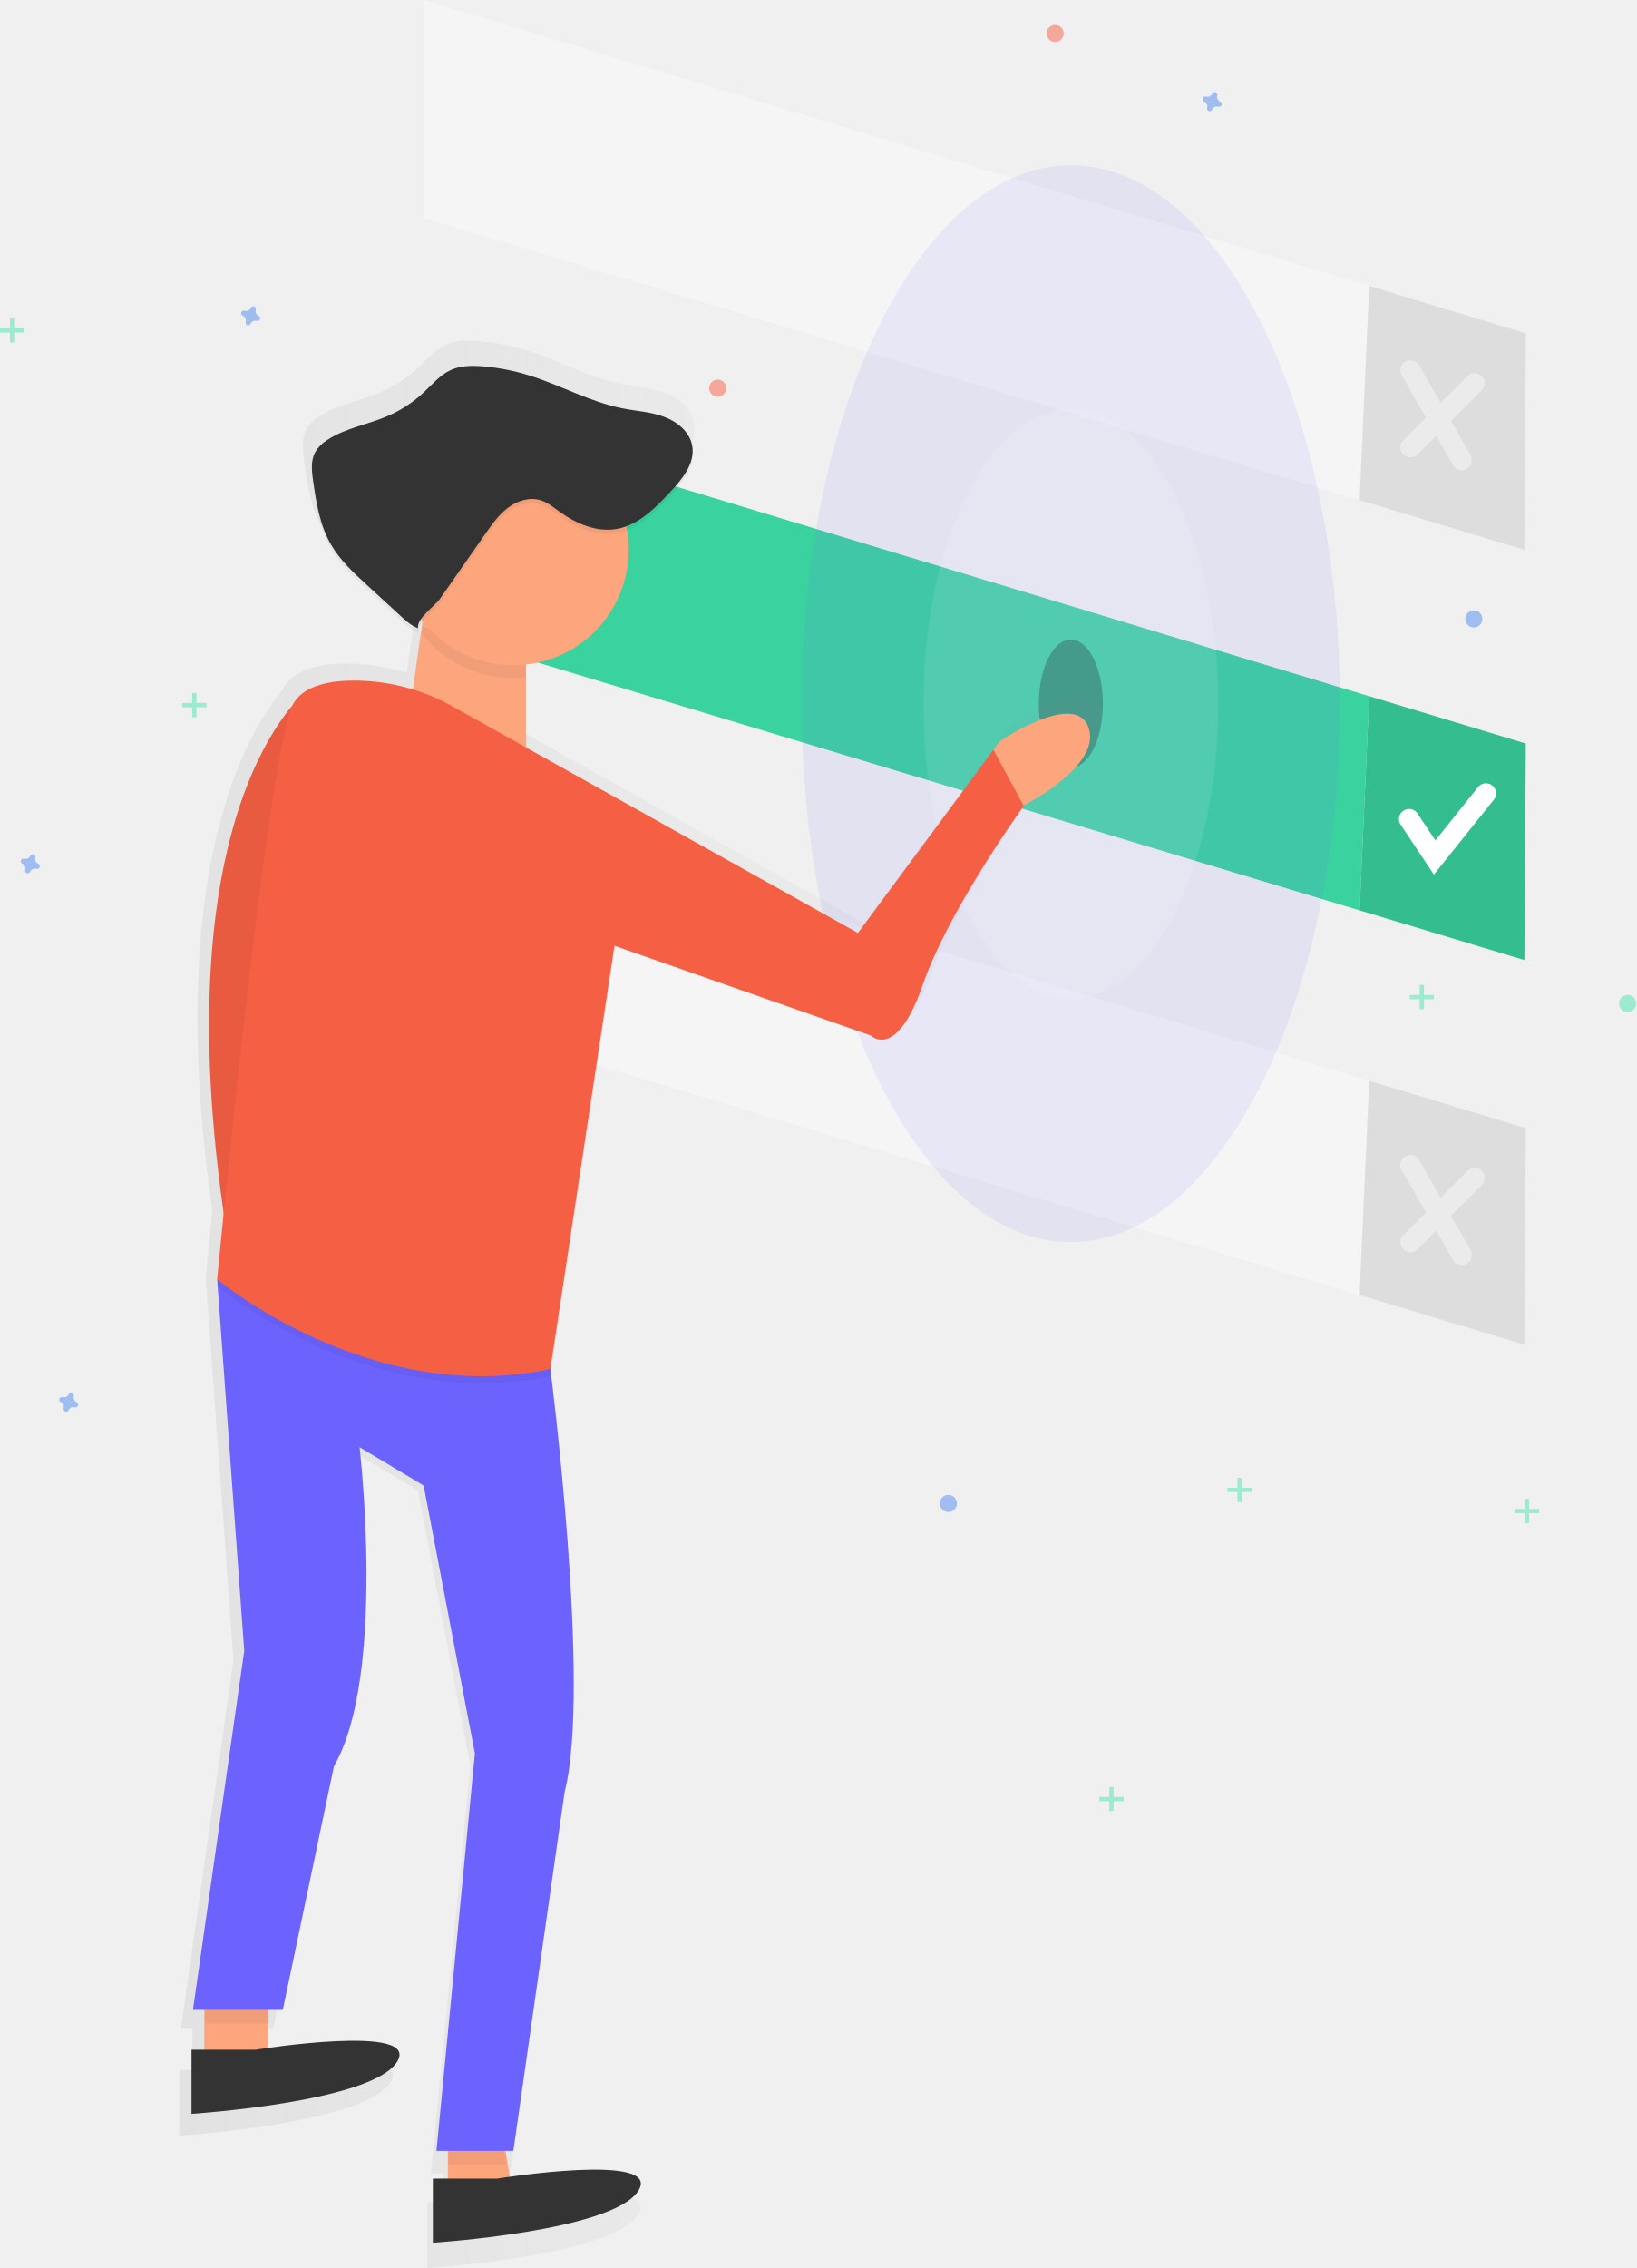
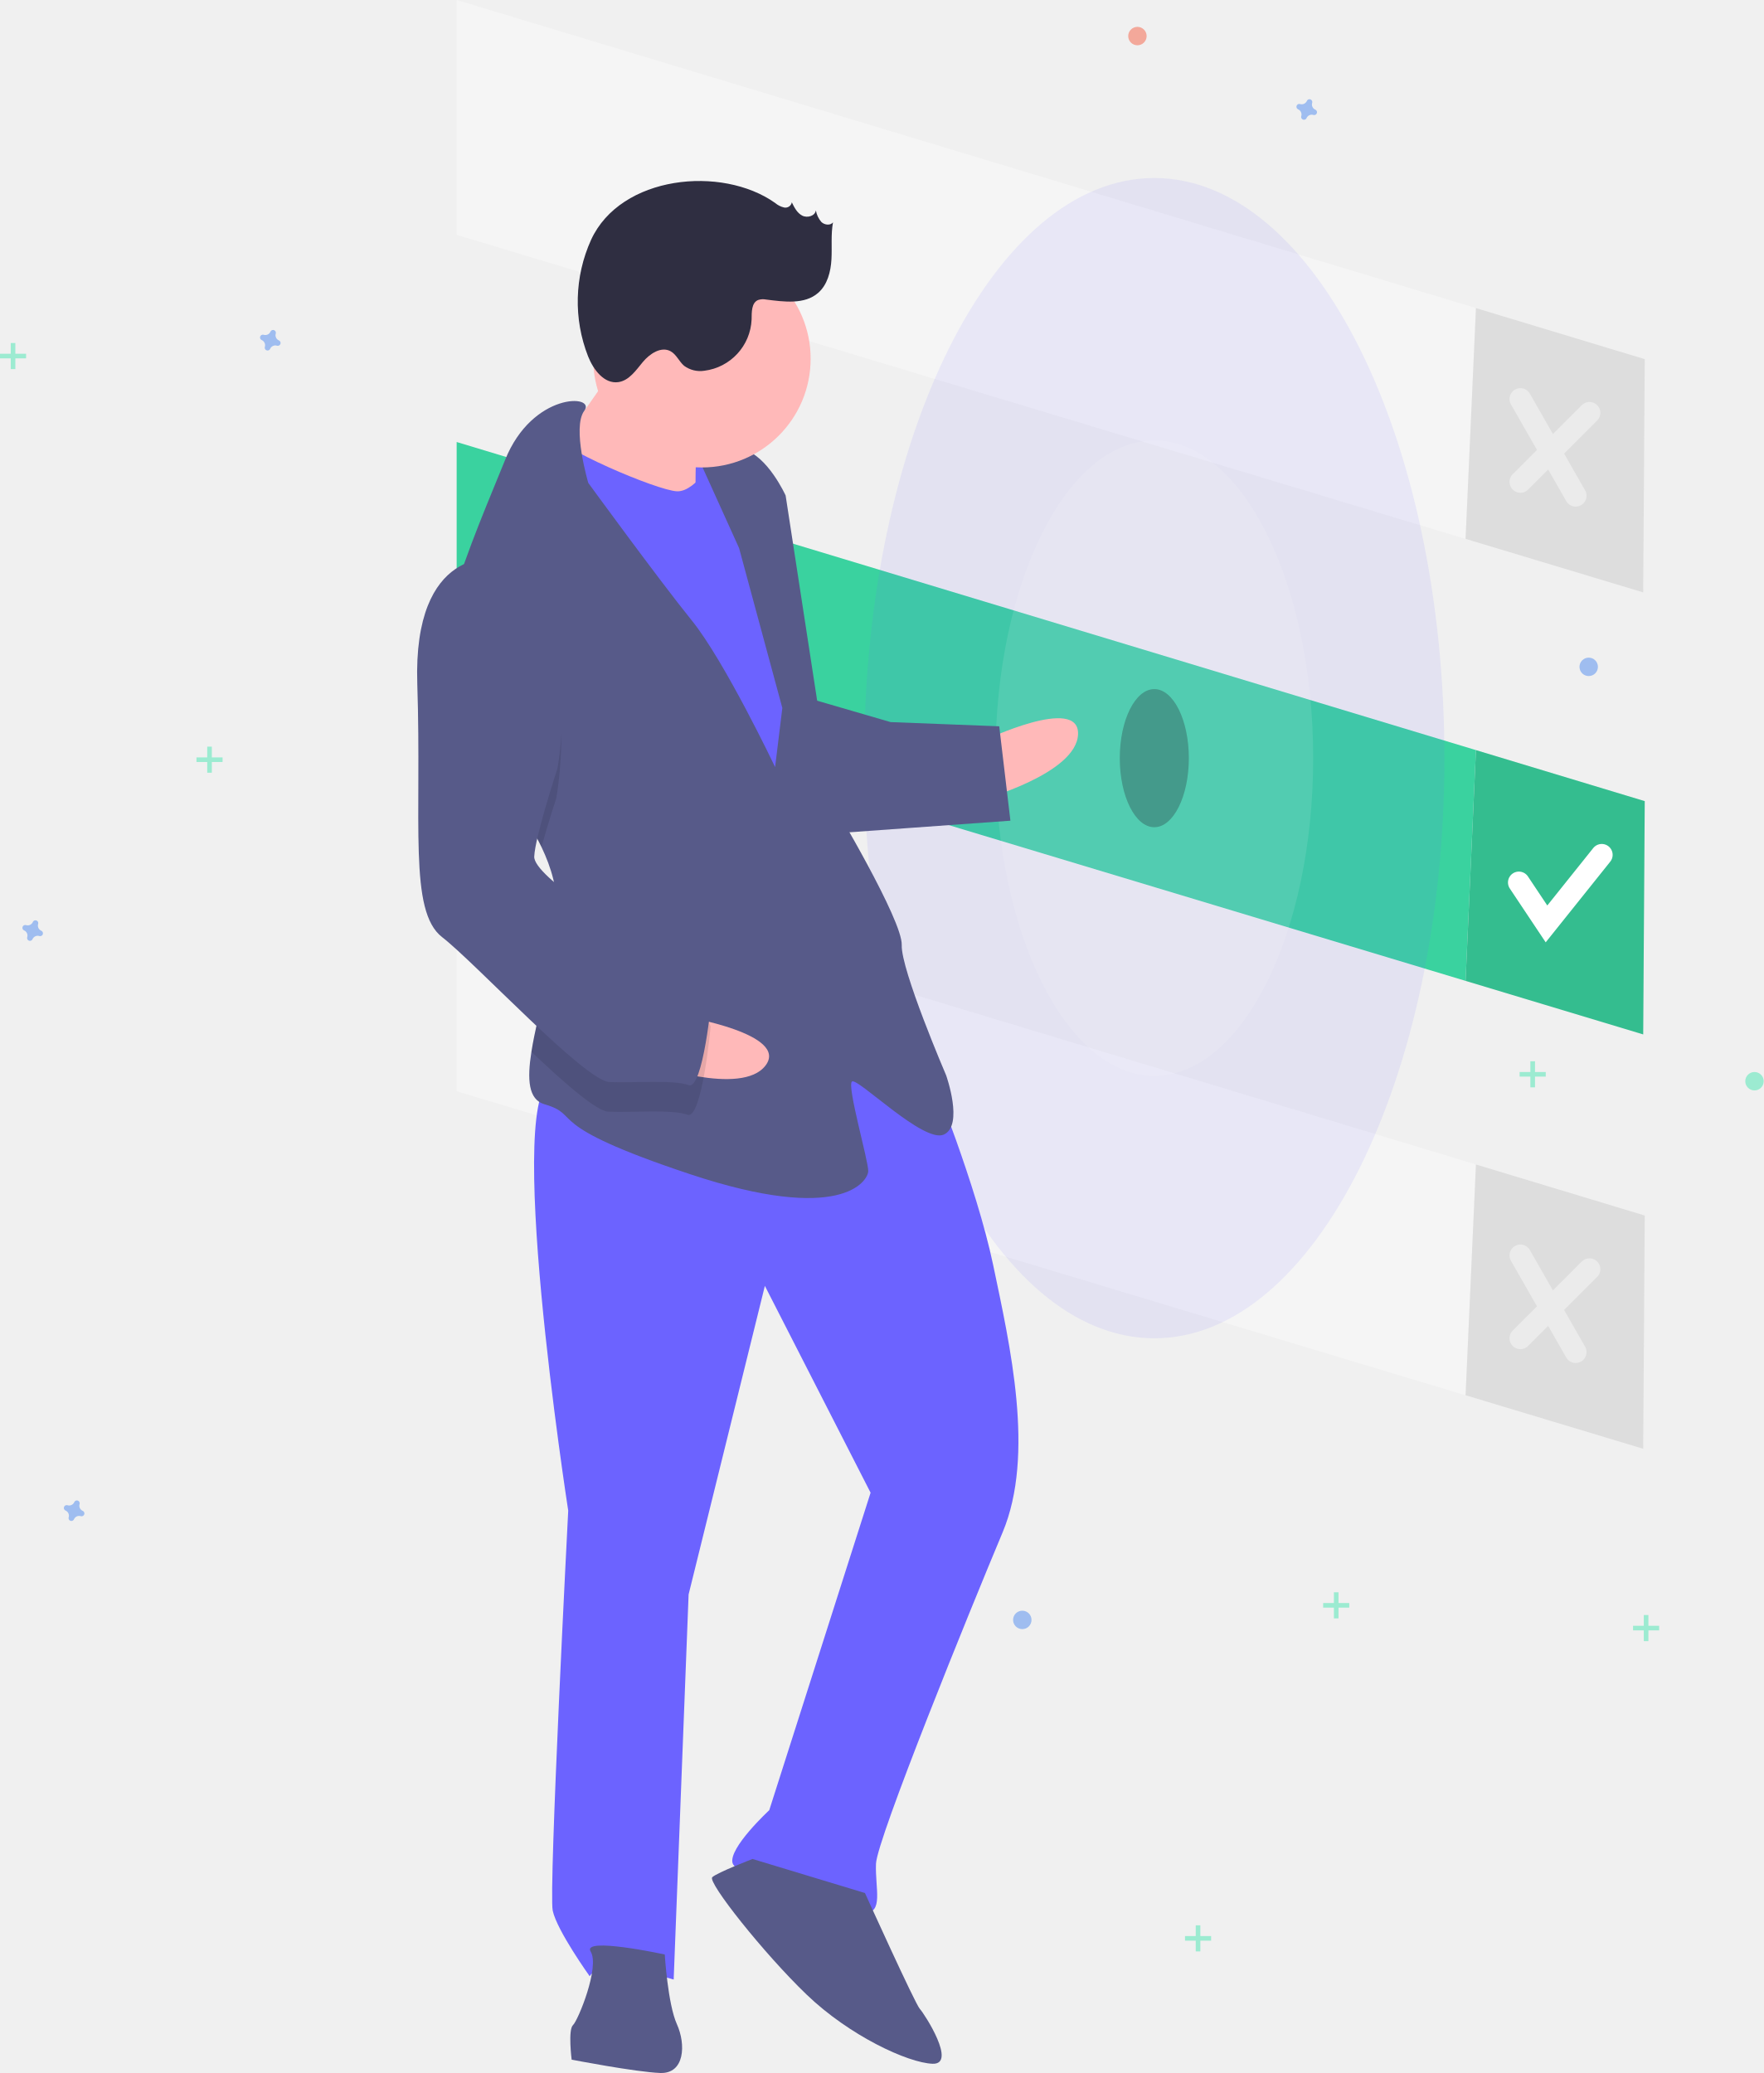
- <svg xmlns="http://www.w3.org/2000/svg" id="6670c59b-7363-437f-8bc4-669e571fa4b5" data-name="Layer 1" width="567" height="785.72" viewBox="0 0 567 785.72">
-   <defs>
-     <linearGradient id="aaad421b-74ad-4e3c-867c-11df00873b04" x1="378.18" y1="511.24" x2="697.95" y2="511.24" gradientUnits="userSpaceOnUse">
-       <stop offset="0" stop-color="gray" stop-opacity="0.25" />
-       <stop offset="0.54" stop-color="gray" stop-opacity="0.12" />
-       <stop offset="1" stop-color="gray" stop-opacity="0.1" />
-     </linearGradient>
-   </defs>
-   <polygon points="528.76 115.47 474.5 99.07 471.16 173.27 528.26 190.48 528.76 115.47" fill="#f5f5f5" />
-   <polygon points="146.81 0 146.81 75.5 471.16 173.27 474.5 99.07 146.81 0" fill="#f5f5f5" />
-   <polygon points="528.76 115.47 474.5 99.07 471.16 173.27 528.26 190.48 528.76 115.47" opacity="0.1" />
-   <polygon points="528.76 257.59 474.5 241.19 471.16 315.39 528.26 332.6 528.76 257.59" fill="#3ad29f" />
-   <polygon points="146.81 142.12 146.81 217.62 471.16 315.39 474.5 241.19 146.81 142.12" fill="#3ad29f" />
-   <polygon points="528.76 257.59 474.5 241.19 471.16 315.39 528.26 332.6 528.76 257.59" opacity="0.1" />
-   <polyline points="488.29 283.75 497.17 297.07 514.94 274.86" fill="none" stroke="#fff" stroke-linecap="round" stroke-miterlimit="10" stroke-width="7" />
+ <svg xmlns="http://www.w3.org/2000/svg" id="f9bc2a0f-651a-4336-bfd5-9ca8f57cbc4d" data-name="Layer 1" width="567" height="666.546" viewBox="0 0 567 666.546">
+   <polygon points="528.756 115.473 474.496 99.068 471.159 173.268 528.262 190.48 528.756 115.473" fill="#f5f5f5" />
+   <polygon points="146.808 0 146.808 75.501 471.159 173.268 474.496 99.068 146.808 0" fill="#f5f5f5" />
+   <polygon points="528.756 115.473 474.496 99.068 471.159 173.268 528.262 190.48 528.756 115.473" opacity="0.1" />
+   <polygon points="528.756 257.593 474.496 241.188 471.159 315.388 528.262 332.601 528.756 257.593" fill="#3ad29f" />
+   <polygon points="146.808 142.12 146.808 217.621 471.159 315.388 474.496 241.188 146.808 142.12" fill="#3ad29f" />
+   <polygon points="528.756 257.593 474.496 241.188 471.159 315.388 528.262 332.601 528.756 257.593" opacity="0.1" />
+   <polyline points="488.291 283.747 497.174 297.07 514.939 274.864" fill="none" stroke="#fff" stroke-linecap="round" stroke-miterlimit="10" stroke-width="7" />
  <g opacity="0.4">
-     <line x1="488.78" y1="128.3" x2="506.55" y2="159.39" fill="none" stroke="#fff" stroke-linecap="round" stroke-miterlimit="10" stroke-width="7" />
-     <line x1="510.99" y1="132.74" x2="488.78" y2="154.95" fill="none" stroke="#fff" stroke-linecap="round" stroke-miterlimit="10" stroke-width="7" />
+     <line x1="488.785" y1="128.303" x2="506.55" y2="159.392" fill="none" stroke="#fff" stroke-linecap="round" stroke-miterlimit="10" stroke-width="7" />
+     <line x1="510.991" y1="132.744" x2="488.785" y2="154.95" fill="none" stroke="#fff" stroke-linecap="round" stroke-miterlimit="10" stroke-width="7" />
  </g>
-   <polygon points="528.76 390.83 474.5 374.43 471.16 448.63 528.26 465.84 528.76 390.83" fill="#f5f5f5" />
-   <polygon points="146.81 275.36 146.81 350.86 471.16 448.63 474.5 374.43 146.81 275.36" fill="#f5f5f5" />
-   <polygon points="528.76 390.83 474.5 374.43 471.16 448.63 528.26 465.84 528.76 390.83" opacity="0.1" />
+   <polygon points="528.756 390.83 474.496 374.426 471.159 448.626 528.262 465.838 528.756 390.83" fill="#f5f5f5" />
+   <polygon points="146.808 275.358 146.808 350.859 471.159 448.626 474.496 374.426 146.808 275.358" fill="#f5f5f5" />
+   <polygon points="528.756 390.83 474.496 374.426 471.159 448.626 528.262 465.838 528.756 390.83" opacity="0.1" />
  <g opacity="0.4">
-     <line x1="488.78" y1="403.66" x2="506.55" y2="434.75" fill="none" stroke="#fff" stroke-linecap="round" stroke-miterlimit="10" stroke-width="7" />
-     <line x1="510.99" y1="408.1" x2="488.78" y2="430.31" fill="none" stroke="#fff" stroke-linecap="round" stroke-miterlimit="10" stroke-width="7" />
+     <line x1="488.785" y1="403.661" x2="506.55" y2="434.749" fill="none" stroke="#fff" stroke-linecap="round" stroke-miterlimit="10" stroke-width="7" />
+     <line x1="510.991" y1="408.102" x2="488.785" y2="430.308" fill="none" stroke="#fff" stroke-linecap="round" stroke-miterlimit="10" stroke-width="7" />
  </g>
-   <ellipse cx="371.09" cy="243.78" rx="11.1" ry="22.21" opacity="0.3" />
-   <ellipse cx="371.09" cy="243.78" rx="93.27" ry="186.53" fill="#6c63ff" opacity="0.1" />
-   <ellipse cx="371.09" cy="243.78" rx="51.07" ry="102.15" fill="#fff" opacity="0.1" />
+   <ellipse cx="371.091" cy="243.775" rx="11.103" ry="22.206" opacity="0.3" />
+   <ellipse cx="371.091" cy="243.775" rx="93.266" ry="186.533" fill="#6c63ff" opacity="0.1" />
+   <ellipse cx="371.091" cy="243.775" rx="51.074" ry="102.149" fill="#fff" opacity="0.1" />
  <g opacity="0.5">
-     <path d="M697.44,306.14c-4.56-13.68-31.67,4.81-31.67,4.81l-2.23,3-48.19,65.14-118.07-66V283.58a41,41,0,0,0,35.89-47.73c5.94-2.29,10.78-7.23,15.24-12,4.11-4.37,8.51-9.67,8.09-15.49a10.77,10.77,0,0,0-.16-2.78c-.94-4.91-5.38-8.49-10.08-10.2s-9.78-2-14.69-3c-11.7-2.29-22.27-8.4-33.68-11.86a76.62,76.62,0,0,0-15.91-3c-3.87-.32-7.9-.32-11.44,1.27-3.88,1.75-6.69,5.17-9.81,8.08a44.64,44.64,0,0,1-12.86,8.37c-7.07,3-15,4.23-21.37,8.47a12.61,12.61,0,0,0-4.31,4.32,11.74,11.74,0,0,0-1.15,6.14,30.79,30.79,0,0,0,.42,5.56c1.12,7.84,2.41,15.87,6.38,22.72,3.24,5.6,8.09,10.06,12.85,14.44l10.71,9.82c2.17,2,4.57,4.46,7.37,5.45-.18-1.3.56-2.67,1.66-4l-3.47,24.26A70.26,70.26,0,0,0,437,289.27c-9.12-.11-18.35,1.54-22.34,7.75a8.62,8.62,0,0,0-.61,1.18c-12.57,14.92-41.38,63.24-24.44,180.6-1.45,14.36-2.32,23.45-2.32,23.45l.1,1.44-.1,1.09.2.16,9.43,129.57-18.24,127.7h4.05V776.4h-4.56v22.8s63.34-4.05,73-18.24c8-11.77-31.82-7.15-45.61-5.23V767h.25v-4.81h4.81l18.24-86.65C447.61,643.13,438,562,438,562l22.8,13.68L479,671,465.34,812.38h4.05v9.88h-5.32v22.8s63.34-4.05,73-18.24c8-11.77-31.8-7.15-45.59-5.23l-1.53-9.21h2.79L511,684.68c9-34.6-3.27-136.12-4.89-149.12L528.69,386.2l-.32-.43.32-2.11L619.9,415.6s9.12,9.12,18.5-18c8.76-25.34,32.79-59.31,35.9-63.64l.33-.46S702,319.82,697.44,306.14Z" transform="translate(-316 -59.35)" fill="url(#aaad421b-74ad-4e3c-867c-11df00873b04)" />
-   </g>
-   <polygon points="70.81 691.85 70.81 714.05 93.02 714.05 93.02 682.97 70.81 691.85" fill="#fda57d" />
-   <polygon points="155.2 736.26 155.2 762.91 177.4 758.47 172.96 731.82 155.2 736.26" fill="#fda57d" />
-   <path d="M422.59,298.43s-53,39.72-26.89,195.17Z" transform="translate(-316 -59.35)" fill="#f55f44" />
-   <path d="M422.59,298.43s-53,39.72-26.89,195.17Z" transform="translate(-316 -59.35)" opacity="0.05" />
-   <polygon points="175.43 749.83 173.21 736.51 155.44 740.95 155.44 749.83 175.43 749.83" opacity="0.05" />
-   <polygon points="71.06 700.98 93.27 700.98 93.27 687.65 71.06 696.54 71.06 700.98" opacity="0.05" />
-   <polygon points="146.81 212.69 142.37 243.78 182.34 265.98 182.34 221.57 146.81 212.69" fill="#fda57d" />
-   <path d="M382.87,755.64l17.77-124.36-9.38-128.8,115.47,31.09S521,644.11,511.66,680.13L493.9,804.49H467.25l13.32-137.68L462.81,574,440.6,560.71s9.38,79-8.88,110.54L414,755.64Z" transform="translate(-316 -59.35)" fill="#6c63ff" />
-   <path d="M693.26,311.51c-4.44-13.32-30.84,4.69-30.84,4.69l-2.17,2.94,10.48,19.47.33-.45S697.7,324.83,693.26,311.51Z" transform="translate(-316 -59.35)" fill="#fda57d" />
-   <path d="M462.31,300.65s-35.53-9.38-44.41,4.44S391.25,505,391.25,505s52.8,44.41,115.47,31.09l22.21-146.56Z" transform="translate(-316 -59.35)" opacity="0.05" />
-   <path d="M613.32,382.57,472.94,304.13a70.08,70.08,0,0,0-33.29-9c-8.88-.11-17.87,1.5-21.75,7.54-8.88,13.82-26.65,199.86-26.65,199.86s52.8,44.41,115.47,31.09L528.93,387l88.83,31.09s8.88,8.88,18-17.52c8.53-24.68,31.93-57.75,35-62l-10.48-19.47Z" transform="translate(-316 -59.35)" fill="#f55f44" />
-   <path d="M462.21,278.93a39.89,39.89,0,0,0,31.44,15.3,40.37,40.37,0,0,0,4.44-.25v-8.63l-35.53-8.88Z" transform="translate(-316 -59.35)" opacity="0.05" />
-   <circle cx="177.9" cy="190.48" r="39.97" fill="#fda57d" />
-   <path d="M382.37,769.45v22.21s61.68-3.95,71.06-17.77-48.85-4.44-48.85-4.44Z" transform="translate(-316 -59.35)" fill="#333" />
-   <path d="M466,814.11v22.21s61.68-3.95,71.06-17.77-48.85-4.44-48.85-4.44Z" transform="translate(-316 -59.35)" fill="#333" />
-   <path d="M468.55,268.15l15.62-22.35c2.31-3.31,4.68-6.68,7.92-9.1s7.54-3.77,11.38-2.53c2.32.75,4.25,2.35,6.22,3.78,5.83,4.24,13,7.39,20.13,6.11,7.43-1.34,13.14-7.14,18.31-12.64,4.29-4.56,8.9-10.16,7.72-16.31-.92-4.78-5.24-8.26-9.82-9.93s-9.52-1.94-14.3-2.88c-11.39-2.23-21.69-8.18-32.8-11.55a74.61,74.61,0,0,0-15.5-3c-3.77-.31-7.7-.31-11.14,1.24-3.78,1.7-6.52,5-9.55,7.87A43.47,43.47,0,0,1,450.22,205c-6.88,2.94-14.57,4.12-20.81,8.25a12.28,12.28,0,0,0-4.19,4.21c-1.6,3-1.19,6.58-.71,9.92,1.09,7.63,2.34,15.45,6.21,22.12,3.16,5.45,7.87,9.8,12.52,14.06l10.43,9.57c2.11,1.94,4.45,4.34,7.18,5.31C460.36,275,466.58,271,468.55,268.15Z" transform="translate(-316 -59.35)" opacity="0.05" />
-   <path d="M468.55,266.67l15.62-22.35c2.31-3.31,4.68-6.68,7.92-9.1s7.54-3.77,11.38-2.53c2.32.75,4.25,2.35,6.22,3.78,5.83,4.24,13,7.39,20.13,6.11,7.43-1.34,13.14-7.14,18.31-12.64,4.29-4.56,8.9-10.16,7.72-16.31-.92-4.78-5.24-8.26-9.82-9.93s-9.52-1.94-14.3-2.88c-11.39-2.23-21.69-8.18-32.8-11.55a74.61,74.61,0,0,0-15.5-3c-3.77-.31-7.7-.31-11.14,1.24-3.78,1.7-6.52,5-9.55,7.87a43.47,43.47,0,0,1-12.52,8.15c-6.88,2.94-14.57,4.12-20.81,8.25a12.28,12.28,0,0,0-4.19,4.21c-1.6,3-1.19,6.58-.71,9.92,1.09,7.63,2.34,15.45,6.21,22.12,3.16,5.45,7.87,9.8,12.52,14.06l10.43,9.57c2.11,1.94,4.45,4.34,7.18,5.31C460.36,273.53,466.58,269.48,468.55,266.67Z" transform="translate(-316 -59.35)" fill="#333" />
-   <g opacity="0.5">
-     <rect x="3.45" y="110.29" width="1.48" height="8.39" fill="#47e6b1" />
-     <rect x="319.45" y="169.64" width="1.48" height="8.39" transform="translate(178.03 -205.71) rotate(90)" fill="#47e6b1" />
+     <rect x="3.454" y="110.291" width="1.48" height="8.389" fill="#47e6b1" />
+     <rect x="319.954" y="227.018" width="1.48" height="8.389" transform="translate(235.4074 -206.2089) rotate(90)" fill="#47e6b1" />
  </g>
  <g opacity="0.5">
-     <rect x="528.45" y="519.29" width="1.48" height="8.39" fill="#47e6b1" />
-     <rect x="844.45" y="578.64" width="1.48" height="8.39" transform="translate(1112.03 -321.71) rotate(90)" fill="#47e6b1" />
+     <rect x="528.454" y="519.291" width="1.48" height="8.389" fill="#47e6b1" />
+     <rect x="844.954" y="636.018" width="1.48" height="8.389" transform="translate(1169.407 -322.2089) rotate(90)" fill="#47e6b1" />
  </g>
  <g opacity="0.5">
-     <rect x="491.99" y="341.24" width="1.48" height="8.39" fill="#47e6b1" />
-     <rect x="807.99" y="400.58" width="1.48" height="8.39" transform="translate(897.51 -463.3) rotate(90)" fill="#47e6b1" />
+     <rect x="491.992" y="341.236" width="1.48" height="8.389" fill="#47e6b1" />
+     <rect x="808.492" y="457.964" width="1.48" height="8.389" transform="translate(954.8904 -463.8016) rotate(90)" fill="#47e6b1" />
  </g>
  <g opacity="0.5">
-     <rect x="428.83" y="511.98" width="1.48" height="8.39" fill="#47e6b1" />
-     <rect x="744.83" y="571.32" width="1.48" height="8.39" transform="translate(1005.09 -229.4) rotate(90)" fill="#47e6b1" />
+     <rect x="428.828" y="511.978" width="1.48" height="8.389" fill="#47e6b1" />
+     <rect x="745.328" y="628.705" width="1.48" height="8.389" transform="translate(1062.467 -229.8956) rotate(90)" fill="#47e6b1" />
  </g>
  <g opacity="0.5">
-     <rect x="384.42" y="619.06" width="1.48" height="8.39" fill="#47e6b1" />
-     <rect x="700.42" y="678.41" width="1.48" height="8.39" transform="translate(1067.76 -77.9) rotate(90)" fill="#47e6b1" />
+     <rect x="384.415" y="619.061" width="1.48" height="8.389" fill="#47e6b1" />
+     <rect x="700.915" y="735.789" width="1.48" height="8.389" transform="translate(1125.138 -78.39948) rotate(90)" fill="#47e6b1" />
  </g>
  <g opacity="0.5">
-     <rect x="66.62" y="240.07" width="1.48" height="8.39" fill="#47e6b1" />
-     <rect x="382.62" y="299.42" width="1.48" height="8.39" transform="translate(370.97 -139.09) rotate(90)" fill="#47e6b1" />
+     <rect x="66.619" y="240.074" width="1.48" height="8.389" fill="#47e6b1" />
+     <rect x="383.119" y="356.802" width="1.48" height="8.389" transform="translate(428.3551 -139.5901) rotate(90)" fill="#47e6b1" />
  </g>
-   <path d="M405.66,168.8a1.81,1.81,0,0,1-1-2.19.87.87,0,0,0,0-.2h0a.91.91,0,0,0-1.63-.6h0a.87.87,0,0,0-.1.18,1.81,1.81,0,0,1-2.19,1l-.2,0h0a.91.91,0,0,0-.6,1.63h0a.87.87,0,0,0,.18.1,1.81,1.81,0,0,1,1,2.19.87.87,0,0,0,0,.2h0a.91.91,0,0,0,1.63.6h0a.87.87,0,0,0,.1-.18,1.81,1.81,0,0,1,2.19-1l.2,0h0a.91.91,0,0,0,.6-1.63h0A.87.87,0,0,0,405.66,168.8Z" transform="translate(-316 -59.35)" fill="#4d8af0" opacity="0.5" />
-   <path d="M738.85,94.61a1.81,1.81,0,0,1-1-2.19.87.87,0,0,0,0-.2h0a.91.91,0,0,0-1.63-.6h0a.87.87,0,0,0-.1.18,1.81,1.81,0,0,1-2.19,1l-.2,0h0a.91.91,0,0,0-.6,1.63h0a.87.87,0,0,0,.18.1,1.81,1.81,0,0,1,1,2.19.87.87,0,0,0,0,.2h0a.91.91,0,0,0,1.63.6h0a.87.87,0,0,0,.1-.18,1.81,1.81,0,0,1,2.19-1l.2,0h0a.91.91,0,0,0,.6-1.63h0A.87.87,0,0,0,738.85,94.61Z" transform="translate(-316 -59.35)" fill="#4d8af0" opacity="0.5" />
-   <path d="M329.27,358.62a1.81,1.81,0,0,1-1-2.19.87.87,0,0,0,0-.2h0a.91.91,0,0,0-1.63-.6h0a.87.87,0,0,0-.1.18,1.81,1.81,0,0,1-2.19,1l-.2,0h0a.91.91,0,0,0-.6,1.63h0a.87.87,0,0,0,.18.1,1.81,1.81,0,0,1,1,2.19.87.87,0,0,0,0,.2h0a.91.91,0,0,0,1.63.6h0a.87.87,0,0,0,.1-.18,1.81,1.81,0,0,1,2.19-1l.2,0h0a.91.91,0,0,0,.6-1.63h0A.87.87,0,0,0,329.27,358.62Z" transform="translate(-316 -59.35)" fill="#4d8af0" opacity="0.5" />
-   <path d="M342.59,545.15a1.81,1.81,0,0,1-1-2.19.87.87,0,0,0,0-.2h0a.91.91,0,0,0-1.63-.6h0a.87.87,0,0,0-.1.18,1.81,1.81,0,0,1-2.19,1l-.2,0h0a.91.91,0,0,0-.6,1.63h0a.87.87,0,0,0,.18.1,1.81,1.81,0,0,1,1,2.19.87.87,0,0,0,0,.2h0a.91.91,0,0,0,1.63.6h0a.87.87,0,0,0,.1-.18,1.81,1.81,0,0,1,2.19-1l.2,0h0a.91.91,0,0,0,.6-1.63h0A.87.87,0,0,0,342.59,545.15Z" transform="translate(-316 -59.35)" fill="#4d8af0" opacity="0.5" />
-   <circle cx="248.71" cy="134.47" r="2.96" fill="#f55f44" opacity="0.5" />
-   <circle cx="328.65" cy="520.86" r="2.96" fill="#4d8af0" opacity="0.5" />
-   <circle cx="510.74" cy="214.41" r="2.96" fill="#4d8af0" opacity="0.5" />
-   <circle cx="564.04" cy="347.65" r="2.96" fill="#47e6b1" opacity="0.5" />
-   <circle cx="365.66" cy="11.6" r="2.96" fill="#f55f44" opacity="0.5" />
+   <path d="M406.16,226.182a1.813,1.813,0,0,1-1.01-2.192.872.872,0,0,0,.039-.201h0a.909.909,0,0,0-1.634-.603h0a.871.871,0,0,0-.101.179,1.813,1.813,0,0,1-2.192,1.01.871.871,0,0,0-.201-.039h0a.909.909,0,0,0-.603,1.634h0a.872.872,0,0,0,.179.101,1.813,1.813,0,0,1,1.01,2.192.872.872,0,0,0-.039.201h0a.909.909,0,0,0,1.634.603h0a.872.872,0,0,0,.101-.179,1.813,1.813,0,0,1,2.192-1.01.872.872,0,0,0,.201.039h0a.909.909,0,0,0,.603-1.634h0A.872.872,0,0,0,406.16,226.182Z" transform="translate(-316.5 -116.7272)" fill="#4d8af0" opacity="0.5" />
+   <path d="M739.352,151.989a1.813,1.813,0,0,1-1.01-2.192.872.872,0,0,0,.039-.201h0a.909.909,0,0,0-1.634-.603h0a.872.872,0,0,0-.101.179,1.813,1.813,0,0,1-2.192,1.01.872.872,0,0,0-.201-.039h0a.909.909,0,0,0-.603,1.634h0a.871.871,0,0,0,.179.101,1.813,1.813,0,0,1,1.01,2.192.871.871,0,0,0-.039.201h0a.909.909,0,0,0,1.634.603h0a.872.872,0,0,0,.101-.179,1.813,1.813,0,0,1,2.192-1.01.871.871,0,0,0,.201.039h0a.909.909,0,0,0,.603-1.634h0A.872.872,0,0,0,739.352,151.989Z" transform="translate(-316.5 -116.7272)" fill="#4d8af0" opacity="0.5" />
+   <path d="M329.77,415.997a1.813,1.813,0,0,1-1.01-2.192.871.871,0,0,0,.039-.201h0a.909.909,0,0,0-1.634-.603h0a.871.871,0,0,0-.101.179,1.813,1.813,0,0,1-2.192,1.01.872.872,0,0,0-.201-.039h0a.909.909,0,0,0-.603,1.634h0a.871.871,0,0,0,.179.101,1.813,1.813,0,0,1,1.01,2.192.872.872,0,0,0-.039.201h0a.909.909,0,0,0,1.634.603h0a.871.871,0,0,0,.101-.179,1.813,1.813,0,0,1,2.192-1.01.872.872,0,0,0,.201.039h0a.909.909,0,0,0,.603-1.634h0A.871.871,0,0,0,329.77,415.997Z" transform="translate(-316.5 -116.7272)" fill="#4d8af0" opacity="0.5" />
+   <path d="M343.093,602.529a1.813,1.813,0,0,1-1.01-2.192.871.871,0,0,0,.039-.201h0a.909.909,0,0,0-1.634-.603h0a.871.871,0,0,0-.101.179,1.813,1.813,0,0,1-2.192,1.01.872.872,0,0,0-.201-.039h0a.909.909,0,0,0-.603,1.634h0a.871.871,0,0,0,.179.101,1.813,1.813,0,0,1,1.01,2.192.872.872,0,0,0-.039.201h0a.909.909,0,0,0,1.634.603h0a.871.871,0,0,0,.101-.179,1.813,1.813,0,0,1,2.192-1.01.871.871,0,0,0,.201.039h0A.909.909,0,0,0,343.272,602.63h0A.871.871,0,0,0,343.093,602.529Z" transform="translate(-316.5 -116.7272)" fill="#4d8af0" opacity="0.5" />
+   <circle cx="248.71" cy="134.471" r="2.961" fill="#f55f44" opacity="0.5" />
+   <circle cx="328.653" cy="520.86" r="2.961" fill="#4d8af0" opacity="0.5" />
+   <circle cx="510.744" cy="214.414" r="2.961" fill="#4d8af0" opacity="0.5" />
+   <circle cx="564.039" cy="347.651" r="2.961" fill="#47e6b1" opacity="0.5" />
+   <circle cx="365.663" cy="11.597" r="2.961" fill="#f55f44" opacity="0.5" />
+   <rect x="531.968" y="255.181" width="22.242" height="28.597" transform="translate(758.8281 443.0737) rotate(-177.7793)" fill="#6c63ff" />
+   <path d="M632.79,354.839s30.779-14.706,30.286-2.005S632.051,373.89,632.051,373.89Z" transform="translate(-316.5 -116.7272)" fill="#ffb9b9" />
+   <path d="M615.903,462.3s14.521,35.542,19.886,61.189,13.536,60.942,3.026,85.974-40.392,98.599-40.7,106.537,2.559,15.999-3.791,15.752-40.907-11.126-42.31-15.95,11.79-17.032,11.79-17.032l32.577-102.082L562.393,530.182l-24.516,99.215-4.802,123.828s-23.567-7.274-26.988-1.047c0,0-10.559-14.719-11.9-21.131s4.987-128.591,4.987-128.591-21.632-139.163-4.169-138.486S580.867,422.783,615.903,462.3Z" transform="translate(-316.5 -116.7272)" fill="#6c63ff" />
+   <path d="M594.571,725.401s16.109,35.603,17.635,37.252,12.023,17.955,4.085,17.648-26.68-8.984-40.476-22.239-31.984-36.219-30.335-37.745,12.947-5.858,12.947-5.858Z" transform="translate(-316.5 -116.7272)" fill="#575a89" />
+   <path d="M530.208,745.164s.972,15.937,3.901,22.41,2.559,15.999-5.378,15.691-28.453-4.283-28.453-4.283-1.218-9.587.431-11.113,8.676-18.743,5.686-23.628S530.208,745.164,530.208,745.164Z" transform="translate(-316.5 -116.7272)" fill="#575a89" />
+   <path d="M518.464,227.981s-16.922,26.373-23.518,32.477,11.962,19.543,11.962,19.543l33.215,4.468s-.418-30.225,1.293-33.338S518.464,227.981,518.464,227.981Z" transform="translate(-316.5 -116.7272)" fill="#ffb9b9" />
+   <path d="M547.335,262.49s-6.843,12.454-13.193,12.208-39.196-14.239-40.599-19.064-10.88,34.557-10.88,34.557L563.035,431.631l19.605-13.549-9.499-83.045-7.802-44.821Z" transform="translate(-316.5 -116.7272)" fill="#6c63ff" />
+   <path d="M490.579,389.073c3.206,6.707,5.208,13.7,4.931,20.86-.012.318-.025.635-.053.952-.761,14.693-6.173,31.686-8.115,44.044-1.409,8.865-1.008,15.336,4.18,16.856,12.577,3.668-1.834,6.289,46.826,22.485s57.152,2.216,57.275-.959-6.891-27.296-5.242-28.822,23.074,19.974,29.548,17.045.739-19.051.739-19.051-14.583-33.954-14.275-41.892-22.089-45.375-22.089-45.375L569.068,276.052s-5.858-12.947-13.734-14.842-14.411,2.621-14.411,2.621L554.103,292.961l13.905,51.417-2.326,18.989s-16.17-34.016-26.791-47.147-33.264-44.218-33.264-44.218-5.286-17.837-1.296-23.168c3.991-5.346-16.647-6.147-25.446,15.771C474.222,276.221,466.65,293.544,461.907,309.673c-4.227,14.289-6.223,27.646-2.036,35.281C466.271,356.618,482.371,371.949,490.579,389.073Z" transform="translate(-316.5 -116.7272)" fill="#575a89" />
+   <path d="M459.871,344.954c6.4,11.664,22.5,26.995,30.708,44.119,2.144-7.723,4.759-15.715,4.759-15.715s10.031-53.669-19.64-67.539a19.858,19.858,0,0,0-13.791,3.853C457.68,323.962,455.683,337.319,459.871,344.954Z" transform="translate(-316.5 -116.7272)" opacity="0.1" />
+   <path d="M577.657,341.572l25.154,7.335,34.926,1.354,3.593,30.348-57.398,4.134S569.596,344.439,577.657,341.572Z" transform="translate(-316.5 -116.7272)" fill="#575a89" />
+   <path d="M536.639,443.612s33.652,5.583,25.971,15.71-37.492-.52-37.492-.52Z" transform="translate(-316.5 -116.7272)" fill="#ffb9b9" />
+   <path d="M495.456,410.885c-.761,14.693-6.173,31.686-8.115,44.044,10.72,10.146,20.914,19.095,24.756,19.244,7.938.308,20.7-.787,25.401.985s7.458-28.33,7.458-28.33-2.806-9.648-15.321-14.904C521.187,428.371,504.994,418.728,495.456,410.885Z" transform="translate(-316.5 -116.7272)" opacity="0.1" />
+   <path d="M476.067,296.294s-26.865-4.222-25.414,40.353-2.832,73.027,7.973,81.396,45.903,46.298,53.84,46.606,20.7-.787,25.401.985,7.458-28.33,7.458-28.33-2.806-9.648-15.321-14.904-42.002-23.888-41.756-30.238,7.458-28.33,7.458-28.33S505.738,310.164,476.067,296.294Z" transform="translate(-316.5 -116.7272)" fill="#575a89" />
+   <circle cx="225.654" cy="115.353" r="34.952" fill="#ffb9b9" />
+   <path d="M565.689,181.983a6.749,6.749,0,0,0,2.939,1.475,2.097,2.097,0,0,0,2.43-1.683c.8,1.658,1.702,3.426,3.335,4.277s4.157.137,4.393-1.689a7.706,7.706,0,0,0,1.774,3.744c1.013.966,2.85,1.21,3.734.125-.715,3.907-.274,7.926-.498,11.892s-1.282,8.171-4.278,10.778c-4.37,3.803-10.941,2.865-16.689,2.144a5.066,5.066,0,0,0-2.615.143c-2.152.917-2.055,3.913-2.084,6.252a17.373,17.373,0,0,1-15.212,16.497,8.709,8.709,0,0,1-6.472-1.58c-1.632-1.383-2.466-3.638-4.336-4.677-3.042-1.69-6.732.775-8.956,3.452s-4.416,5.969-7.862,6.459c-4.557.648-8.028-3.996-9.73-8.272A48.223,48.223,0,0,1,506.518,193.851C516.033,173.11,548.536,169.829,565.689,181.983Z" transform="translate(-316.5 -116.7272)" fill="#2f2e41" />
</svg>
